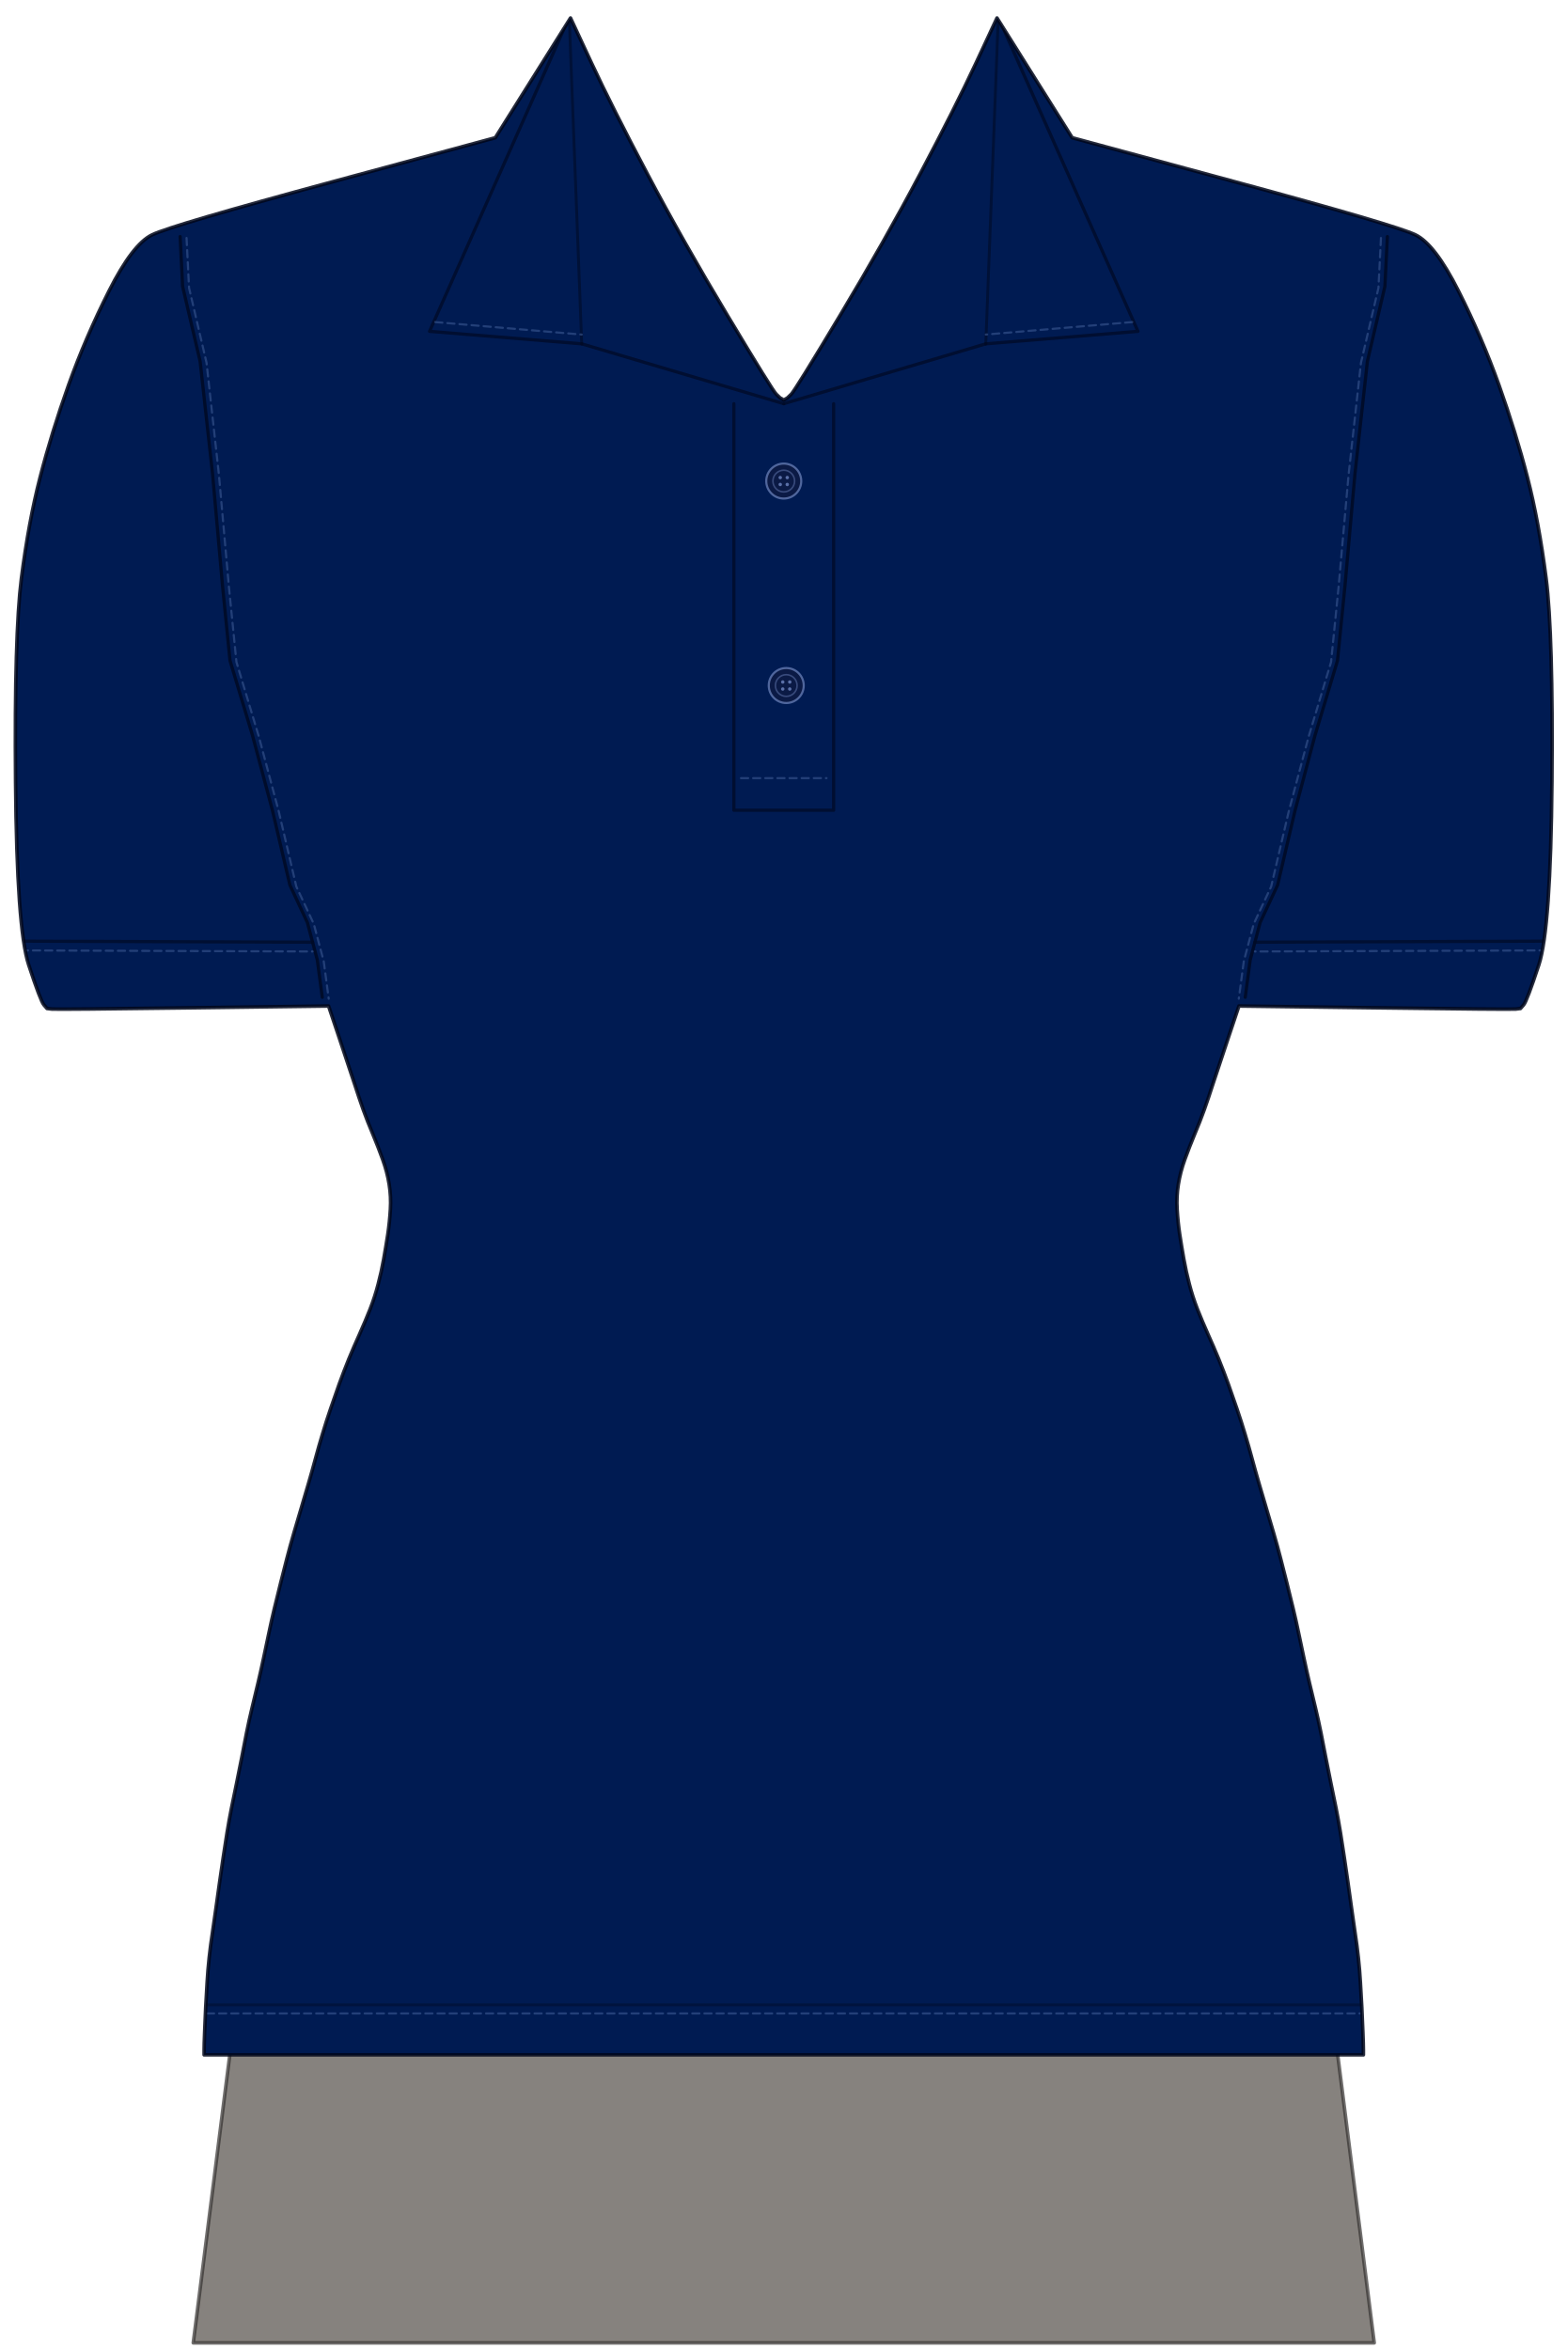
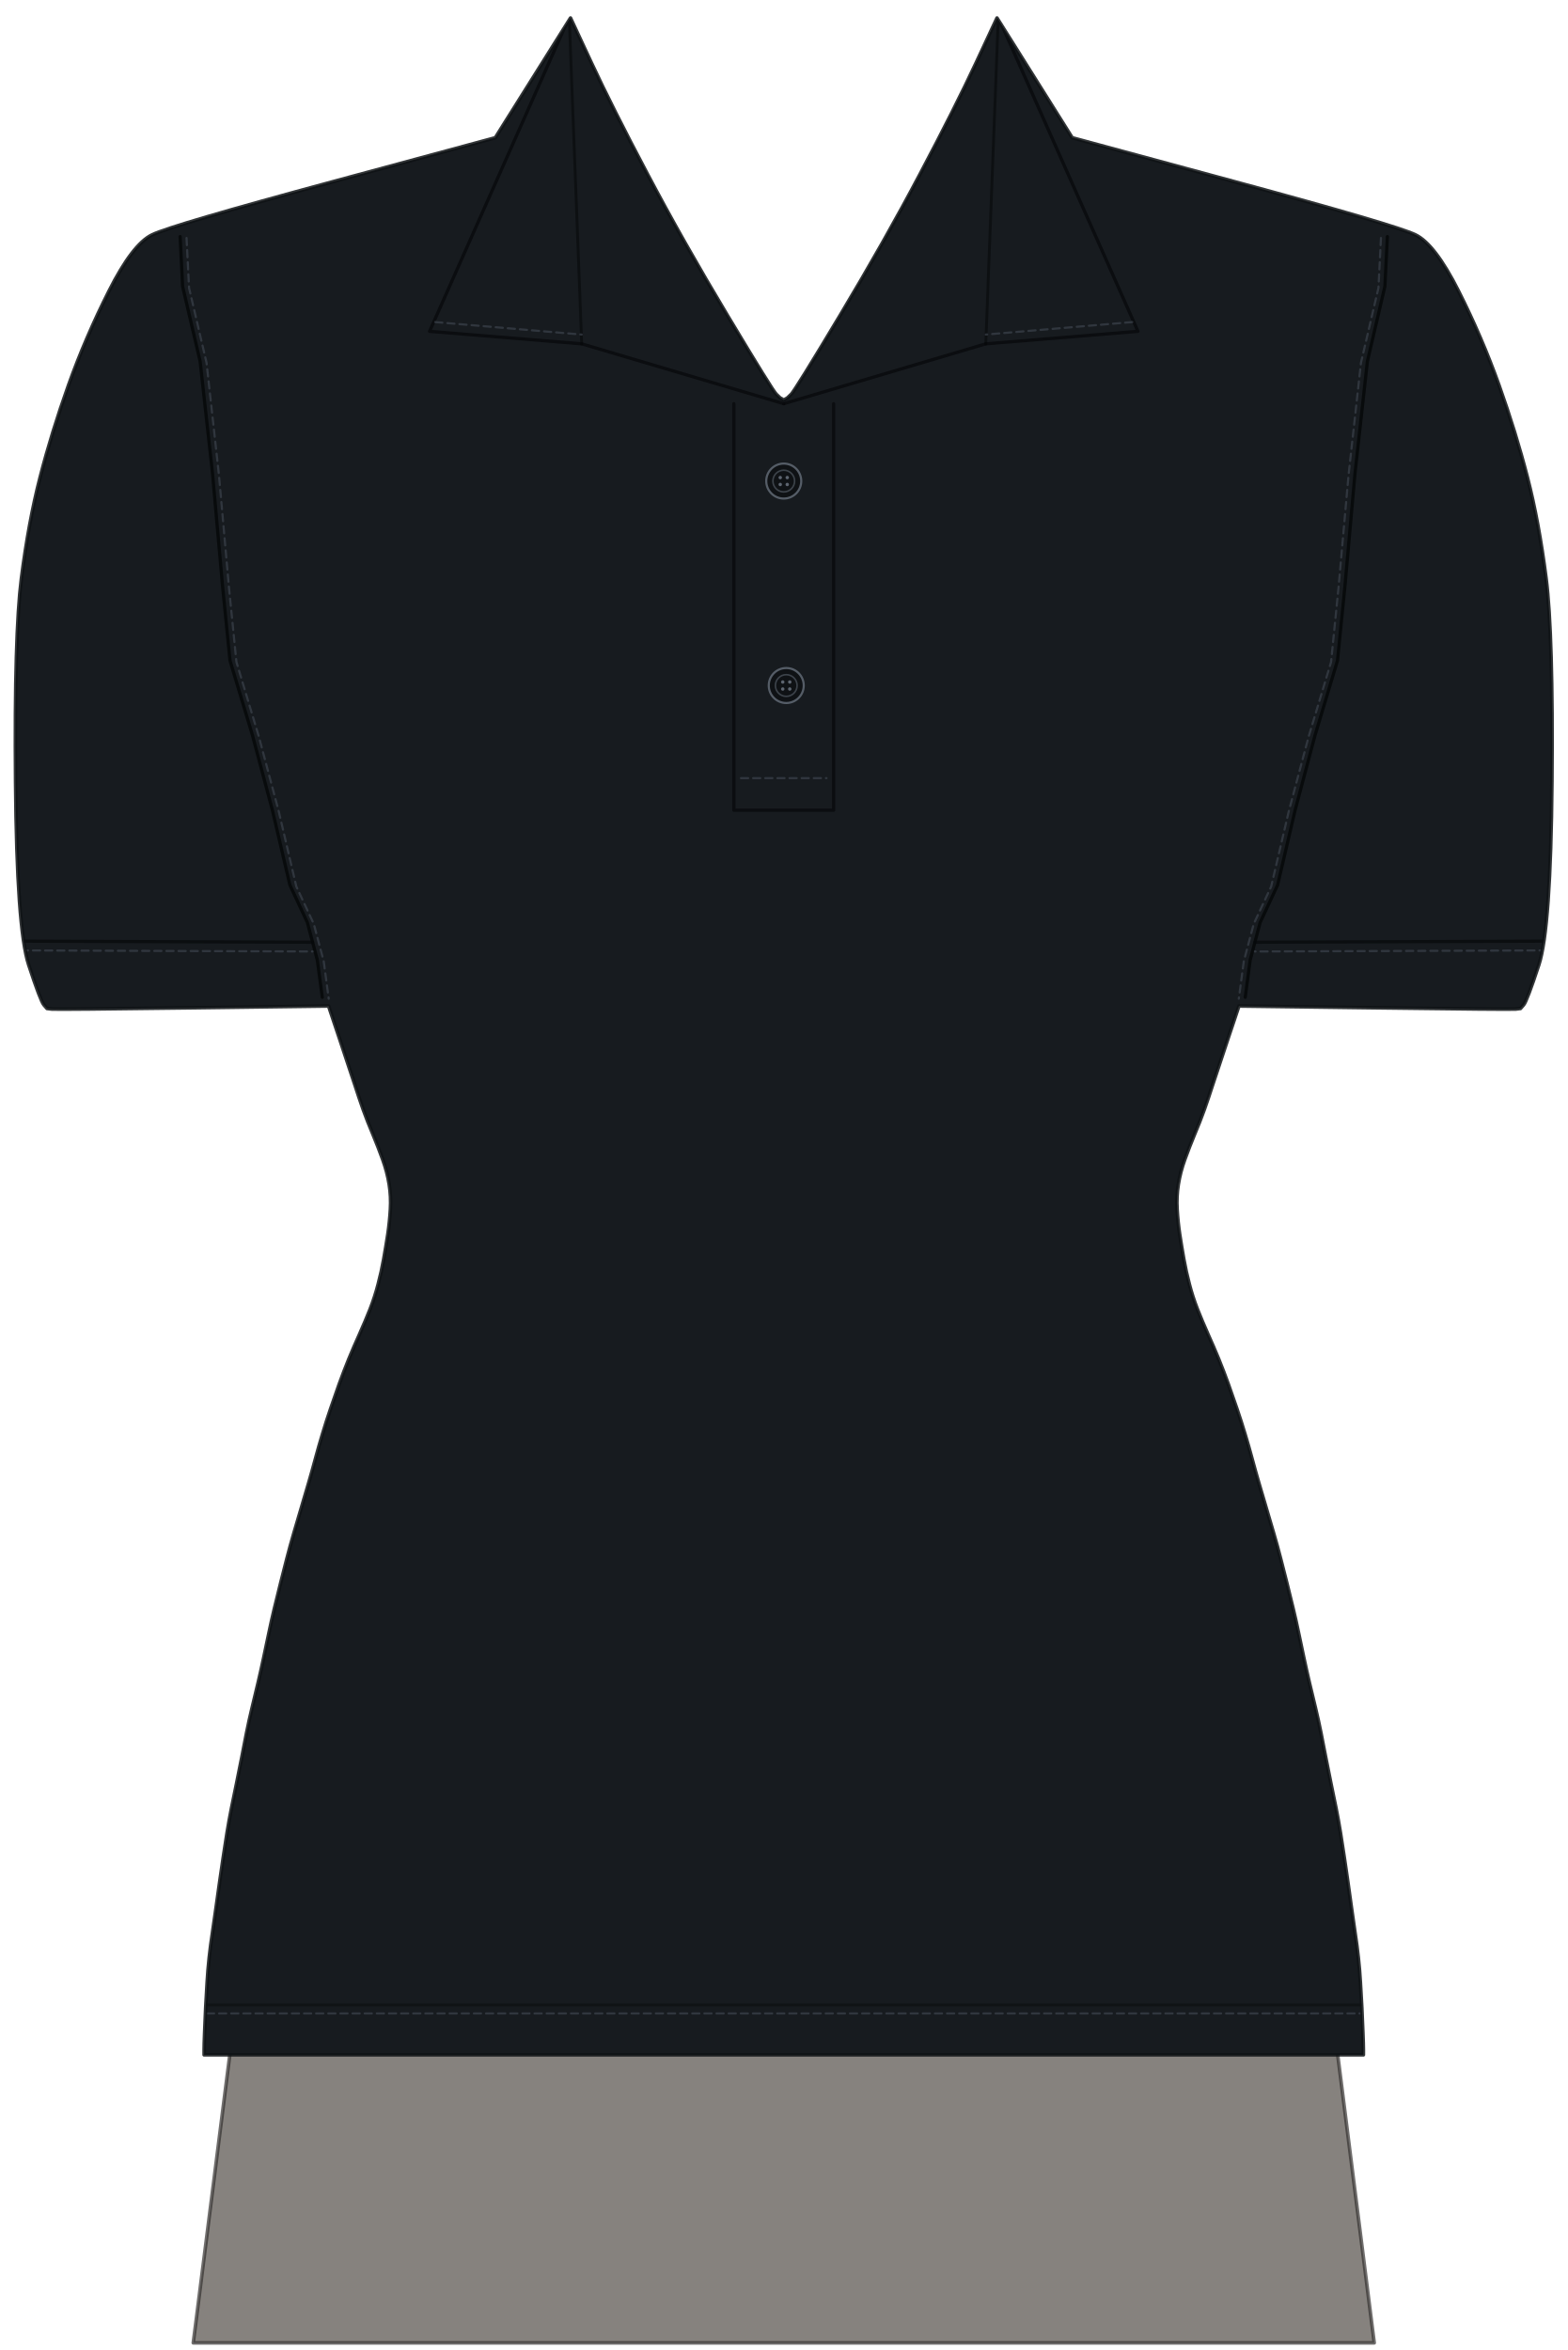
<svg xmlns="http://www.w3.org/2000/svg" width="21.964in" height="32.93in" viewBox="0 0 2196.4 3293" data-asset-id="garment-polo-female" data-source="reference-art-traced" data-units="0.01in">
  <g id="garment-polo-female__art" transform="translate(1098.200 10.000) scale(100)">
    <defs>
      <clipPath id="garment-polo-female__clipSil">
        <path d="M0.000,5.505L0.052,5.475L0.104,5.425Q0.157,5.375 0.788,4.322L0.788,4.322Q1.420,3.268 1.909,2.341L1.909,2.341Q2.399,1.415 2.694,0.783L2.988,0.152L4.042,1.830L6.311,2.444Q8.580,3.058 8.852,3.191L8.852,3.191Q9.124,3.323 9.454,3.977L9.454,3.977Q9.784,4.631 10.021,5.295L10.021,5.295Q10.258,5.959 10.420,6.588L10.420,6.588Q10.582,7.217 10.682,8.003L10.682,8.003Q10.782,8.790 10.764,10.852L10.764,10.852Q10.747,12.914 10.580,13.421L10.580,13.421Q10.413,13.928 10.368,13.980L10.323,14.032L10.256,14.040Q10.188,14.047 8.283,14.022L6.378,13.997L6.223,14.460Q6.067,14.924 6.011,15.098L6.011,15.098Q5.955,15.273 5.893,15.448L5.893,15.448Q5.830,15.623 5.756,15.797L5.756,15.797Q5.683,15.972 5.620,16.147L5.620,16.147Q5.557,16.322 5.529,16.496L5.529,16.496Q5.501,16.671 5.512,16.846L5.512,16.846Q5.522,17.021 5.548,17.195L5.548,17.195Q5.575,17.370 5.606,17.545L5.606,17.545Q5.637,17.720 5.683,17.894L5.683,17.894Q5.728,18.069 5.796,18.244L5.796,18.244Q5.865,18.419 5.943,18.593L5.943,18.593Q6.022,18.768 6.094,18.943L6.094,18.943Q6.165,19.118 6.228,19.292L6.228,19.292Q6.291,19.467 6.350,19.642L6.350,19.642Q6.410,19.817 6.462,19.991L6.462,19.991Q6.515,20.166 6.562,20.341L6.562,20.341Q6.609,20.516 6.660,20.690L6.660,20.690Q6.710,20.865 6.763,21.040L6.763,21.040Q6.815,21.215 6.866,21.389L6.866,21.389Q6.917,21.564 6.962,21.739L6.962,21.739Q7.007,21.914 7.051,22.088L7.051,22.088Q7.095,22.263 7.137,22.438L7.137,22.438Q7.179,22.613 7.215,22.787L7.215,22.787Q7.252,22.962 7.289,23.137L7.289,23.137Q7.326,23.312 7.367,23.486L7.367,23.486Q7.409,23.661 7.451,23.836L7.451,23.836Q7.493,24.011 7.528,24.185L7.528,24.185Q7.563,24.360 7.596,24.535L7.596,24.535Q7.630,24.710 7.666,24.884L7.666,24.884Q7.703,25.059 7.738,25.234L7.738,25.234Q7.773,25.409 7.801,25.583L7.801,25.583Q7.829,25.758 7.855,25.933L7.855,25.933Q7.881,26.108 7.906,26.282L7.906,26.282Q7.930,26.457 7.955,26.632L7.955,26.632Q7.979,26.807 8.005,26.981L8.005,26.981Q8.032,27.156 8.051,27.331L8.051,27.331Q8.070,27.506 8.080,27.680L8.080,27.680Q8.091,27.855 8.100,28.030L8.100,28.030Q8.108,28.205 8.115,28.379L8.115,28.379Q8.122,28.554 8.122,28.624L8.122,28.694L-8.122,28.694L-8.122,28.624Q-8.122,28.554 -8.115,28.379L-8.115,28.379Q-8.108,28.205 -8.100,28.030L-8.100,28.030Q-8.091,27.855 -8.080,27.680L-8.080,27.680Q-8.070,27.506 -8.051,27.331L-8.051,27.331Q-8.032,27.156 -8.005,26.981L-8.005,26.981Q-7.979,26.807 -7.955,26.632L-7.955,26.632Q-7.930,26.457 -7.906,26.282L-7.906,26.282Q-7.881,26.108 -7.855,25.933L-7.855,25.933Q-7.829,25.758 -7.801,25.583L-7.801,25.583Q-7.773,25.409 -7.738,25.234L-7.738,25.234Q-7.703,25.059 -7.666,24.884L-7.666,24.884Q-7.630,24.710 -7.596,24.535L-7.596,24.535Q-7.563,24.360 -7.528,24.185L-7.528,24.185Q-7.493,24.011 -7.451,23.836L-7.451,23.836Q-7.409,23.661 -7.367,23.486L-7.367,23.486Q-7.326,23.312 -7.289,23.137L-7.289,23.137Q-7.252,22.962 -7.215,22.787L-7.215,22.787Q-7.179,22.613 -7.137,22.438L-7.137,22.438Q-7.095,22.263 -7.051,22.088L-7.051,22.088Q-7.007,21.914 -6.962,21.739L-6.962,21.739Q-6.917,21.564 -6.866,21.389L-6.866,21.389Q-6.815,21.215 -6.763,21.040L-6.763,21.040Q-6.710,20.865 -6.660,20.690L-6.660,20.690Q-6.609,20.516 -6.562,20.341L-6.562,20.341Q-6.515,20.166 -6.462,19.991L-6.462,19.991Q-6.410,19.817 -6.350,19.642L-6.350,19.642Q-6.291,19.467 -6.228,19.292L-6.228,19.292Q-6.165,19.118 -6.094,18.943L-6.094,18.943Q-6.022,18.768 -5.943,18.593L-5.943,18.593Q-5.865,18.419 -5.796,18.244L-5.796,18.244Q-5.728,18.069 -5.683,17.894L-5.683,17.894Q-5.637,17.720 -5.606,17.545L-5.606,17.545Q-5.575,17.370 -5.548,17.195L-5.548,17.195Q-5.522,17.021 -5.512,16.846L-5.512,16.846Q-5.501,16.671 -5.529,16.496L-5.529,16.496Q-5.557,16.322 -5.620,16.147L-5.620,16.147Q-5.683,15.972 -5.756,15.797L-5.756,15.797Q-5.830,15.623 -5.893,15.448L-5.893,15.448Q-5.955,15.273 -6.011,15.098L-6.011,15.098Q-6.067,14.924 -6.223,14.460L-6.378,13.997L-8.283,14.022Q-10.188,14.047 -10.256,14.040L-10.323,14.032L-10.368,13.980Q-10.413,13.928 -10.580,13.421L-10.580,13.421Q-10.747,12.914 -10.764,10.852L-10.764,10.852Q-10.782,8.790 -10.682,8.003L-10.682,8.003Q-10.582,7.217 -10.420,6.588L-10.420,6.588Q-10.258,5.959 -10.021,5.295L-10.021,5.295Q-9.784,4.631 -9.454,3.977L-9.454,3.977Q-9.124,3.323 -8.852,3.191L-8.852,3.191Q-8.580,3.058 -6.311,2.444L-4.042,1.830L-2.988,0.152L-2.694,0.783Q-2.399,1.415 -1.909,2.341L-1.909,2.341Q-1.420,3.268 -0.788,4.322L-0.788,4.322Q-0.157,5.375 -0.104,5.425L-0.052,5.475Z" />
      </clipPath>
      <radialGradient id="garment-polo-female__buckleG" cx=".42" cy=".4" r=".75">
        <stop offset="0" stop-color="#ffffff" />
        <stop offset=".55" stop-color="#e3e3dd" />
        <stop offset="1" stop-color="#b9b9b2" />
      </radialGradient>
    </defs>
    <g id="garment-polo-female__garment-body">
      <g id="garment-polo-female__skirt">
        <path id="garment-polo-female__skirt-body" d="M-7.724,28.394L7.724,28.394L8.274,32.730L-8.274,32.730Z" fill="#86827e" stroke="#34312f" stroke-opacity=".7" stroke-width=".05" stroke-linejoin="round" />
      </g>
      <g id="garment-polo-female__shirt">
-         <path id="garment-polo-female__silhouette" d="M0.000,5.505L0.052,5.475L0.104,5.425Q0.157,5.375 0.788,4.322L0.788,4.322Q1.420,3.268 1.909,2.341L1.909,2.341Q2.399,1.415 2.694,0.783L2.988,0.152L4.042,1.830L6.311,2.444Q8.580,3.058 8.852,3.191L8.852,3.191Q9.124,3.323 9.454,3.977L9.454,3.977Q9.784,4.631 10.021,5.295L10.021,5.295Q10.258,5.959 10.420,6.588L10.420,6.588Q10.582,7.217 10.682,8.003L10.682,8.003Q10.782,8.790 10.764,10.852L10.764,10.852Q10.747,12.914 10.580,13.421L10.580,13.421Q10.413,13.928 10.368,13.980L10.323,14.032L10.256,14.040Q10.188,14.047 8.283,14.022L6.378,13.997L6.223,14.460Q6.067,14.924 6.011,15.098L6.011,15.098Q5.955,15.273 5.893,15.448L5.893,15.448Q5.830,15.623 5.756,15.797L5.756,15.797Q5.683,15.972 5.620,16.147L5.620,16.147Q5.557,16.322 5.529,16.496L5.529,16.496Q5.501,16.671 5.512,16.846L5.512,16.846Q5.522,17.021 5.548,17.195L5.548,17.195Q5.575,17.370 5.606,17.545L5.606,17.545Q5.637,17.720 5.683,17.894L5.683,17.894Q5.728,18.069 5.796,18.244L5.796,18.244Q5.865,18.419 5.943,18.593L5.943,18.593Q6.022,18.768 6.094,18.943L6.094,18.943Q6.165,19.118 6.228,19.292L6.228,19.292Q6.291,19.467 6.350,19.642L6.350,19.642Q6.410,19.817 6.462,19.991L6.462,19.991Q6.515,20.166 6.562,20.341L6.562,20.341Q6.609,20.516 6.660,20.690L6.660,20.690Q6.710,20.865 6.763,21.040L6.763,21.040Q6.815,21.215 6.866,21.389L6.866,21.389Q6.917,21.564 6.962,21.739L6.962,21.739Q7.007,21.914 7.051,22.088L7.051,22.088Q7.095,22.263 7.137,22.438L7.137,22.438Q7.179,22.613 7.215,22.787L7.215,22.787Q7.252,22.962 7.289,23.137L7.289,23.137Q7.326,23.312 7.367,23.486L7.367,23.486Q7.409,23.661 7.451,23.836L7.451,23.836Q7.493,24.011 7.528,24.185L7.528,24.185Q7.563,24.360 7.596,24.535L7.596,24.535Q7.630,24.710 7.666,24.884L7.666,24.884Q7.703,25.059 7.738,25.234L7.738,25.234Q7.773,25.409 7.801,25.583L7.801,25.583Q7.829,25.758 7.855,25.933L7.855,25.933Q7.881,26.108 7.906,26.282L7.906,26.282Q7.930,26.457 7.955,26.632L7.955,26.632Q7.979,26.807 8.005,26.981L8.005,26.981Q8.032,27.156 8.051,27.331L8.051,27.331Q8.070,27.506 8.080,27.680L8.080,27.680Q8.091,27.855 8.100,28.030L8.100,28.030Q8.108,28.205 8.115,28.379L8.115,28.379Q8.122,28.554 8.122,28.624L8.122,28.694L-8.122,28.694L-8.122,28.624Q-8.122,28.554 -8.115,28.379L-8.115,28.379Q-8.108,28.205 -8.100,28.030L-8.100,28.030Q-8.091,27.855 -8.080,27.680L-8.080,27.680Q-8.070,27.506 -8.051,27.331L-8.051,27.331Q-8.032,27.156 -8.005,26.981L-8.005,26.981Q-7.979,26.807 -7.955,26.632L-7.955,26.632Q-7.930,26.457 -7.906,26.282L-7.906,26.282Q-7.881,26.108 -7.855,25.933L-7.855,25.933Q-7.829,25.758 -7.801,25.583L-7.801,25.583Q-7.773,25.409 -7.738,25.234L-7.738,25.234Q-7.703,25.059 -7.666,24.884L-7.666,24.884Q-7.630,24.710 -7.596,24.535L-7.596,24.535Q-7.563,24.360 -7.528,24.185L-7.528,24.185Q-7.493,24.011 -7.451,23.836L-7.451,23.836Q-7.409,23.661 -7.367,23.486L-7.367,23.486Q-7.326,23.312 -7.289,23.137L-7.289,23.137Q-7.252,22.962 -7.215,22.787L-7.215,22.787Q-7.179,22.613 -7.137,22.438L-7.137,22.438Q-7.095,22.263 -7.051,22.088L-7.051,22.088Q-7.007,21.914 -6.962,21.739L-6.962,21.739Q-6.917,21.564 -6.866,21.389L-6.866,21.389Q-6.815,21.215 -6.763,21.040L-6.763,21.040Q-6.710,20.865 -6.660,20.690L-6.660,20.690Q-6.609,20.516 -6.562,20.341L-6.562,20.341Q-6.515,20.166 -6.462,19.991L-6.462,19.991Q-6.410,19.817 -6.350,19.642L-6.350,19.642Q-6.291,19.467 -6.228,19.292L-6.228,19.292Q-6.165,19.118 -6.094,18.943L-6.094,18.943Q-6.022,18.768 -5.943,18.593L-5.943,18.593Q-5.865,18.419 -5.796,18.244L-5.796,18.244Q-5.728,18.069 -5.683,17.894L-5.683,17.894Q-5.637,17.720 -5.606,17.545L-5.606,17.545Q-5.575,17.370 -5.548,17.195L-5.548,17.195Q-5.522,17.021 -5.512,16.846L-5.512,16.846Q-5.501,16.671 -5.529,16.496L-5.529,16.496Q-5.557,16.322 -5.620,16.147L-5.620,16.147Q-5.683,15.972 -5.756,15.797L-5.756,15.797Q-5.830,15.623 -5.893,15.448L-5.893,15.448Q-5.955,15.273 -6.011,15.098L-6.011,15.098Q-6.067,14.924 -6.223,14.460L-6.378,13.997L-8.283,14.022Q-10.188,14.047 -10.256,14.040L-10.323,14.032L-10.368,13.980Q-10.413,13.928 -10.580,13.421L-10.580,13.421Q-10.747,12.914 -10.764,10.852L-10.764,10.852Q-10.782,8.790 -10.682,8.003L-10.682,8.003Q-10.582,7.217 -10.420,6.588L-10.420,6.588Q-10.258,5.959 -10.021,5.295L-10.021,5.295Q-9.784,4.631 -9.454,3.977L-9.454,3.977Q-9.124,3.323 -8.852,3.191L-8.852,3.191Q-8.580,3.058 -6.311,2.444L-4.042,1.830L-2.988,0.152L-2.694,0.783Q-2.399,1.415 -1.909,2.341L-1.909,2.341Q-1.420,3.268 -0.788,4.322L-0.788,4.322Q-0.157,5.375 -0.104,5.425L-0.052,5.475Z" fill="#001b52" />
+         <path id="garment-polo-female__silhouette" d="M0.000,5.505L0.052,5.475L0.104,5.425Q0.157,5.375 0.788,4.322L0.788,4.322Q1.420,3.268 1.909,2.341L1.909,2.341Q2.399,1.415 2.694,0.783L2.988,0.152L4.042,1.830L6.311,2.444Q8.580,3.058 8.852,3.191L8.852,3.191Q9.124,3.323 9.454,3.977L9.454,3.977Q9.784,4.631 10.021,5.295L10.021,5.295Q10.258,5.959 10.420,6.588L10.420,6.588Q10.582,7.217 10.682,8.003L10.682,8.003Q10.782,8.790 10.764,10.852L10.764,10.852Q10.747,12.914 10.580,13.421L10.580,13.421Q10.413,13.928 10.368,13.980L10.323,14.032L10.256,14.040Q10.188,14.047 8.283,14.022L6.378,13.997L6.223,14.460Q6.067,14.924 6.011,15.098L6.011,15.098Q5.955,15.273 5.893,15.448L5.893,15.448Q5.830,15.623 5.756,15.797L5.756,15.797Q5.683,15.972 5.620,16.147L5.620,16.147Q5.557,16.322 5.529,16.496L5.529,16.496Q5.501,16.671 5.512,16.846L5.512,16.846Q5.522,17.021 5.548,17.195L5.548,17.195Q5.575,17.370 5.606,17.545L5.606,17.545Q5.637,17.720 5.683,17.894L5.683,17.894Q5.728,18.069 5.796,18.244L5.796,18.244Q5.865,18.419 5.943,18.593L5.943,18.593Q6.022,18.768 6.094,18.943L6.094,18.943Q6.165,19.118 6.228,19.292L6.228,19.292Q6.291,19.467 6.350,19.642L6.350,19.642Q6.410,19.817 6.462,19.991L6.462,19.991Q6.515,20.166 6.562,20.341L6.562,20.341Q6.609,20.516 6.660,20.690L6.660,20.690Q6.710,20.865 6.763,21.040L6.763,21.040Q6.815,21.215 6.866,21.389L6.866,21.389Q6.917,21.564 6.962,21.739L6.962,21.739Q7.007,21.914 7.051,22.088L7.051,22.088Q7.095,22.263 7.137,22.438L7.137,22.438Q7.179,22.613 7.215,22.787L7.215,22.787Q7.252,22.962 7.289,23.137L7.289,23.137Q7.326,23.312 7.367,23.486L7.367,23.486Q7.409,23.661 7.451,23.836L7.451,23.836Q7.493,24.011 7.528,24.185L7.528,24.185Q7.563,24.360 7.596,24.535L7.596,24.535Q7.630,24.710 7.666,24.884L7.666,24.884Q7.703,25.059 7.738,25.234L7.738,25.234Q7.773,25.409 7.801,25.583L7.801,25.583Q7.829,25.758 7.855,25.933L7.855,25.933Q7.881,26.108 7.906,26.282L7.906,26.282Q7.930,26.457 7.955,26.632L7.955,26.632Q7.979,26.807 8.005,26.981L8.005,26.981Q8.032,27.156 8.051,27.331L8.051,27.331Q8.070,27.506 8.080,27.680L8.080,27.680Q8.091,27.855 8.100,28.030L8.100,28.030Q8.108,28.205 8.115,28.379L8.115,28.379Q8.122,28.554 8.122,28.624L8.122,28.694L-8.122,28.694L-8.122,28.624Q-8.122,28.554 -8.115,28.379L-8.115,28.379Q-8.108,28.205 -8.100,28.030L-8.100,28.030Q-8.091,27.855 -8.080,27.680L-8.080,27.680Q-8.070,27.506 -8.051,27.331L-8.051,27.331Q-8.032,27.156 -8.005,26.981L-8.005,26.981Q-7.979,26.807 -7.955,26.632L-7.955,26.632Q-7.930,26.457 -7.906,26.282L-7.906,26.282Q-7.881,26.108 -7.855,25.933L-7.855,25.933Q-7.829,25.758 -7.801,25.583L-7.801,25.583Q-7.773,25.409 -7.738,25.234L-7.738,25.234Q-7.703,25.059 -7.666,24.884L-7.666,24.884Q-7.630,24.710 -7.596,24.535L-7.596,24.535Q-7.563,24.360 -7.528,24.185L-7.528,24.185Q-7.493,24.011 -7.451,23.836L-7.451,23.836Q-7.409,23.661 -7.367,23.486L-7.367,23.486Q-7.326,23.312 -7.289,23.137L-7.289,23.137Q-7.252,22.962 -7.215,22.787L-7.215,22.787Q-7.179,22.613 -7.137,22.438L-7.137,22.438Q-7.095,22.263 -7.051,22.088L-7.051,22.088Q-7.007,21.914 -6.962,21.739L-6.962,21.739Q-6.917,21.564 -6.866,21.389L-6.866,21.389Q-6.815,21.215 -6.763,21.040L-6.763,21.040Q-6.710,20.865 -6.660,20.690L-6.660,20.690Q-6.609,20.516 -6.562,20.341L-6.562,20.341Q-6.515,20.166 -6.462,19.991L-6.462,19.991Q-6.410,19.817 -6.350,19.642L-6.350,19.642Q-6.291,19.467 -6.228,19.292L-6.228,19.292Q-6.165,19.118 -6.094,18.943L-6.094,18.943Q-6.022,18.768 -5.943,18.593L-5.943,18.593Q-5.865,18.419 -5.796,18.244L-5.796,18.244Q-5.728,18.069 -5.683,17.894L-5.683,17.894Q-5.637,17.720 -5.606,17.545L-5.606,17.545Q-5.575,17.370 -5.548,17.195L-5.548,17.195Q-5.522,17.021 -5.512,16.846L-5.512,16.846Q-5.501,16.671 -5.529,16.496L-5.529,16.496Q-5.557,16.322 -5.620,16.147L-5.620,16.147Q-5.683,15.972 -5.756,15.797L-5.756,15.797Q-5.830,15.623 -5.893,15.448L-5.893,15.448Q-5.955,15.273 -6.011,15.098L-6.011,15.098Q-6.067,14.924 -6.223,14.460L-6.378,13.997L-8.283,14.022Q-10.188,14.047 -10.256,14.040L-10.323,14.032L-10.368,13.980Q-10.413,13.928 -10.580,13.421L-10.580,13.421Q-10.747,12.914 -10.764,10.852L-10.764,10.852Q-10.782,8.790 -10.682,8.003L-10.682,8.003Q-10.582,7.217 -10.420,6.588L-10.420,6.588Q-10.258,5.959 -10.021,5.295L-10.021,5.295Q-9.784,4.631 -9.454,3.977L-9.454,3.977Q-9.124,3.323 -8.852,3.191L-8.852,3.191Q-8.580,3.058 -6.311,2.444L-4.042,1.830L-2.988,0.152L-2.694,0.783Q-2.399,1.415 -1.909,2.341L-1.909,2.341Q-1.420,3.268 -0.788,4.322L-0.788,4.322Q-0.157,5.375 -0.104,5.425L-0.052,5.475Z" fill="#171b1f" />
        <g clip-path="url(#garment-polo-female__clipSil)">
-           <path d="M8.458,3.215L8.423,3.914L8.178,4.963L8.004,6.536L7.864,8.108L7.759,9.157L7.444,10.205L7.165,11.254L6.920,12.302L6.675,12.827L6.536,13.351L6.466,13.875" fill="none" stroke="#000a26" stroke-opacity="0.9" stroke-width="0.045" stroke-linecap="round" stroke-linejoin="round" />
-           <path d="M8.368,3.235L8.333,3.934L8.088,4.983L7.914,6.556L7.774,8.128L7.669,9.177L7.354,10.225L7.075,11.274L6.830,12.322L6.585,12.847L6.446,13.371L6.376,13.895" fill="none" stroke="#46649f" stroke-opacity=".5" stroke-width=".03" stroke-dasharray=".1 .07" stroke-linecap="round" stroke-linejoin="round" />
-           <path d="M-8.458,3.215L-8.423,3.914L-8.178,4.963L-8.004,6.536L-7.864,8.108L-7.759,9.157L-7.444,10.205L-7.165,11.254L-6.920,12.302L-6.675,12.827L-6.536,13.351L-6.466,13.875" fill="none" stroke="#000a26" stroke-opacity="0.9" stroke-width="0.045" stroke-linecap="round" stroke-linejoin="round" />
-           <path d="M-8.368,3.235L-8.333,3.934L-8.088,4.983L-7.914,6.556L-7.774,8.128L-7.669,9.177L-7.354,10.225L-7.075,11.274L-6.830,12.322L-6.585,12.847L-6.446,13.371L-6.376,13.895" fill="none" stroke="#46649f" stroke-opacity=".5" stroke-width=".03" stroke-dasharray=".1 .07" stroke-linecap="round" stroke-linejoin="round" />
-           <path d="M-10.690,13.088L-6.602,13.103" fill="none" stroke="#000a26" stroke-opacity="0.7" stroke-width="0.045" stroke-linecap="round" stroke-linejoin="round" />
-           <path d="M-10.690,13.218L-6.602,13.233" fill="none" stroke="#46649f" stroke-opacity=".5" stroke-width=".03" stroke-dasharray=".1 .07" stroke-linecap="round" stroke-linejoin="round" />
-           <path d="M10.690,13.088L6.602,13.103" fill="none" stroke="#000a26" stroke-opacity="0.7" stroke-width="0.045" stroke-linecap="round" stroke-linejoin="round" />
-           <path d="M10.690,13.218L6.602,13.233" fill="none" stroke="#46649f" stroke-opacity=".5" stroke-width=".03" stroke-dasharray=".1 .07" stroke-linecap="round" stroke-linejoin="round" />
+           <path d="M8.458,3.215L8.423,3.914L8.178,4.963L8.004,6.536L7.864,8.108L7.759,9.157L7.444,10.205L7.165,11.254L6.920,12.302L6.675,12.827L6.536,13.351L6.466,13.875" fill="none" stroke="#07090b" stroke-opacity="0.9" stroke-width="0.045" stroke-linecap="round" stroke-linejoin="round" />
+           <path d="M8.368,3.235L8.333,3.934L8.088,4.983L7.914,6.556L7.774,8.128L7.669,9.177L7.354,10.225L7.075,11.274L6.830,12.322L6.585,12.847L6.446,13.371L6.376,13.895" fill="none" stroke="#4a535e" stroke-opacity=".5" stroke-width=".03" stroke-dasharray=".1 .07" stroke-linecap="round" stroke-linejoin="round" />
+           <path d="M-8.458,3.215L-8.423,3.914L-8.178,4.963L-8.004,6.536L-7.864,8.108L-7.759,9.157L-7.444,10.205L-7.165,11.254L-6.920,12.302L-6.675,12.827L-6.536,13.351L-6.466,13.875" fill="none" stroke="#07090b" stroke-opacity="0.9" stroke-width="0.045" stroke-linecap="round" stroke-linejoin="round" />
+           <path d="M-8.368,3.235L-8.333,3.934L-8.088,4.983L-7.914,6.556L-7.774,8.128L-7.669,9.177L-7.354,10.225L-7.075,11.274L-6.830,12.322L-6.585,12.847L-6.446,13.371L-6.376,13.895" fill="none" stroke="#4a535e" stroke-opacity=".5" stroke-width=".03" stroke-dasharray=".1 .07" stroke-linecap="round" stroke-linejoin="round" />
+           <path d="M-10.690,13.088L-6.602,13.103" fill="none" stroke="#07090b" stroke-opacity="0.7" stroke-width="0.045" stroke-linecap="round" stroke-linejoin="round" />
+           <path d="M-10.690,13.218L-6.602,13.233" fill="none" stroke="#4a535e" stroke-opacity=".5" stroke-width=".03" stroke-dasharray=".1 .07" stroke-linecap="round" stroke-linejoin="round" />
+           <path d="M10.690,13.088L6.602,13.103" fill="none" stroke="#07090b" stroke-opacity="0.7" stroke-width="0.045" stroke-linecap="round" stroke-linejoin="round" />
+           <path d="M10.690,13.218L6.602,13.233" fill="none" stroke="#4a535e" stroke-opacity=".5" stroke-width=".03" stroke-dasharray=".1 .07" stroke-linecap="round" stroke-linejoin="round" />
          <g id="garment-polo-female__collar-foreground">
-             <path id="garment-polo-female__collar-right" d="M3.006,0.140L4.963,4.543L2.831,4.718L0.000,5.557Z" fill="#001b52" />
-             <path d="M3.006,0.140L4.963,4.543L2.831,4.718" fill="none" stroke="#000a26" stroke-opacity="0.75" stroke-width="0.045" stroke-linecap="round" stroke-linejoin="round" />
-             <path d="M3.006,0.140L2.831,4.718" fill="none" stroke="#000a26" stroke-opacity="0.6" stroke-width="0.04" stroke-linecap="round" stroke-linejoin="round" />
-             <path d="M2.831,4.718L0.000,5.557" fill="none" stroke="#000a26" stroke-opacity="0.75" stroke-width="0.045" stroke-linecap="round" stroke-linejoin="round" />
-             <path d="M4.883,4.413L2.831,4.588" fill="none" stroke="#46649f" stroke-opacity=".5" stroke-width=".03" stroke-dasharray=".1 .07" stroke-linecap="round" stroke-linejoin="round" />
-             <path id="garment-polo-female__collar-left" d="M-3.006,0.140L-4.963,4.543L-2.831,4.718L0.000,5.557Z" fill="#001b52" />
-             <path d="M-3.006,0.140L-4.963,4.543L-2.831,4.718" fill="none" stroke="#000a26" stroke-opacity="0.75" stroke-width="0.045" stroke-linecap="round" stroke-linejoin="round" />
-             <path d="M-3.006,0.140L-2.831,4.718" fill="none" stroke="#000a26" stroke-opacity="0.6" stroke-width="0.04" stroke-linecap="round" stroke-linejoin="round" />
-             <path d="M-2.831,4.718L0.000,5.557" fill="none" stroke="#000a26" stroke-opacity="0.75" stroke-width="0.045" stroke-linecap="round" stroke-linejoin="round" />
-             <path d="M-4.883,4.413L-2.831,4.588" fill="none" stroke="#46649f" stroke-opacity=".5" stroke-width=".03" stroke-dasharray=".1 .07" stroke-linecap="round" stroke-linejoin="round" />
+             <path id="garment-polo-female__collar-right" d="M3.006,0.140L4.963,4.543L2.831,4.718L0.000,5.557Z" fill="#171b1f" />
+             <path d="M3.006,0.140L4.963,4.543L2.831,4.718" fill="none" stroke="#07090b" stroke-opacity="0.75" stroke-width="0.045" stroke-linecap="round" stroke-linejoin="round" />
+             <path d="M3.006,0.140L2.831,4.718" fill="none" stroke="#07090b" stroke-opacity="0.6" stroke-width="0.04" stroke-linecap="round" stroke-linejoin="round" />
+             <path d="M2.831,4.718L0.000,5.557" fill="none" stroke="#07090b" stroke-opacity="0.75" stroke-width="0.045" stroke-linecap="round" stroke-linejoin="round" />
+             <path d="M4.883,4.413L2.831,4.588" fill="none" stroke="#4a535e" stroke-opacity=".5" stroke-width=".03" stroke-dasharray=".1 .07" stroke-linecap="round" stroke-linejoin="round" />
+             <path id="garment-polo-female__collar-left" d="M-3.006,0.140L-4.963,4.543L-2.831,4.718L0.000,5.557Z" fill="#171b1f" />
+             <path d="M-3.006,0.140L-4.963,4.543L-2.831,4.718" fill="none" stroke="#07090b" stroke-opacity="0.75" stroke-width="0.045" stroke-linecap="round" stroke-linejoin="round" />
+             <path d="M-3.006,0.140L-2.831,4.718" fill="none" stroke="#07090b" stroke-opacity="0.6" stroke-width="0.04" stroke-linecap="round" stroke-linejoin="round" />
+             <path d="M-2.831,4.718L0.000,5.557" fill="none" stroke="#07090b" stroke-opacity="0.75" stroke-width="0.045" stroke-linecap="round" stroke-linejoin="round" />
+             <path d="M-4.883,4.413L-2.831,4.588" fill="none" stroke="#4a535e" stroke-opacity=".5" stroke-width=".03" stroke-dasharray=".1 .07" stroke-linecap="round" stroke-linejoin="round" />
          </g>
          <g id="garment-polo-female__placket">
            <rect id="garment-polo-female__placket-box" x="-0.699" y="5.557" width="1.398" height="5.697" fill="none" />
-             <path d="M-0.699,5.557L-0.699,11.254L0.699,11.254L0.699,5.557" fill="none" stroke="#000a26" stroke-opacity="0.75" stroke-width="0.045" stroke-linecap="round" stroke-linejoin="round" />
-             <path d="M-0.599,10.804L0.599,10.804" fill="none" stroke="#46649f" stroke-opacity=".5" stroke-width=".03" stroke-dasharray=".1 .07" stroke-linecap="round" stroke-linejoin="round" />
+             <path d="M-0.699,5.557L-0.699,11.254L0.699,11.254L0.699,5.557" fill="none" stroke="#07090b" stroke-opacity="0.75" stroke-width="0.045" stroke-linecap="round" stroke-linejoin="round" />
+             <path d="M-0.599,10.804L0.599,10.804" fill="none" stroke="#4a535e" stroke-opacity=".5" stroke-width=".03" stroke-dasharray=".1 .07" stroke-linecap="round" stroke-linejoin="round" />
            <g id="garment-polo-female__button-1">
-               <circle cx="0.000" cy="6.641" r="0.245" fill="#0b1a45" stroke="#6f86c0" stroke-opacity=".7" stroke-width=".03" />
-               <circle cx="0.000" cy="6.641" r="0.152" fill="none" stroke="#6f86c0" stroke-opacity=".45" stroke-width=".022" />
-               <circle cx="-0.049" cy="6.592" r="0.024" fill="#6f86c0" fill-opacity=".8" />
-               <circle cx="0.049" cy="6.592" r="0.024" fill="#6f86c0" fill-opacity=".8" />
-               <circle cx="-0.049" cy="6.689" r="0.024" fill="#6f86c0" fill-opacity=".8" />
-               <circle cx="0.049" cy="6.689" r="0.024" fill="#6f86c0" fill-opacity=".8" />
+               <circle cx="0.000" cy="6.641" r="0.245" fill="#0f1215" stroke="#6b7480" stroke-opacity=".75" stroke-width=".03" />
+               <circle cx="0.000" cy="6.641" r="0.152" fill="none" stroke="#6b7480" stroke-opacity=".5" stroke-width=".022" />
+               <circle cx="-0.049" cy="6.592" r="0.024" fill="#6b7480" fill-opacity=".85" />
+               <circle cx="0.049" cy="6.592" r="0.024" fill="#6b7480" fill-opacity=".85" />
+               <circle cx="-0.049" cy="6.689" r="0.024" fill="#6b7480" fill-opacity=".85" />
+               <circle cx="0.049" cy="6.689" r="0.024" fill="#6b7480" fill-opacity=".85" />
            </g>
            <g id="garment-polo-female__button-2">
-               <circle cx="0.035" cy="9.506" r="0.245" fill="#0b1a45" stroke="#6f86c0" stroke-opacity=".7" stroke-width=".03" />
-               <circle cx="0.035" cy="9.506" r="0.152" fill="none" stroke="#6f86c0" stroke-opacity=".45" stroke-width=".022" />
-               <circle cx="-0.014" cy="9.457" r="0.024" fill="#6f86c0" fill-opacity=".8" />
-               <circle cx="0.084" cy="9.457" r="0.024" fill="#6f86c0" fill-opacity=".8" />
-               <circle cx="-0.014" cy="9.555" r="0.024" fill="#6f86c0" fill-opacity=".8" />
-               <circle cx="0.084" cy="9.555" r="0.024" fill="#6f86c0" fill-opacity=".8" />
+               <circle cx="0.035" cy="9.506" r="0.245" fill="#0f1215" stroke="#6b7480" stroke-opacity=".75" stroke-width=".03" />
+               <circle cx="0.035" cy="9.506" r="0.152" fill="none" stroke="#6b7480" stroke-opacity=".5" stroke-width=".022" />
+               <circle cx="-0.014" cy="9.457" r="0.024" fill="#6b7480" fill-opacity=".85" />
+               <circle cx="0.084" cy="9.457" r="0.024" fill="#6b7480" fill-opacity=".85" />
+               <circle cx="-0.014" cy="9.555" r="0.024" fill="#6b7480" fill-opacity=".85" />
+               <circle cx="0.084" cy="9.555" r="0.024" fill="#6b7480" fill-opacity=".85" />
            </g>
          </g>
-           <path d="M-8.082,27.994L8.082,27.994" fill="none" stroke="#000a26" stroke-opacity="0.45" stroke-width="0.04" stroke-linecap="round" stroke-linejoin="round" />
-           <path d="M-8.082,28.114L8.082,28.114" fill="none" stroke="#46649f" stroke-opacity=".5" stroke-width=".03" stroke-dasharray=".1 .07" stroke-linecap="round" stroke-linejoin="round" />
+           <path d="M-8.082,27.994L8.082,27.994" fill="none" stroke="#07090b" stroke-opacity="0.45" stroke-width="0.04" stroke-linecap="round" stroke-linejoin="round" />
+           <path d="M-8.082,28.114L8.082,28.114" fill="none" stroke="#4a535e" stroke-opacity=".5" stroke-width=".03" stroke-dasharray=".1 .07" stroke-linecap="round" stroke-linejoin="round" />
        </g>
-         <path d="M0.000,5.505L0.052,5.475L0.104,5.425Q0.157,5.375 0.788,4.322L0.788,4.322Q1.420,3.268 1.909,2.341L1.909,2.341Q2.399,1.415 2.694,0.783L2.988,0.152L4.042,1.830L6.311,2.444Q8.580,3.058 8.852,3.191L8.852,3.191Q9.124,3.323 9.454,3.977L9.454,3.977Q9.784,4.631 10.021,5.295L10.021,5.295Q10.258,5.959 10.420,6.588L10.420,6.588Q10.582,7.217 10.682,8.003L10.682,8.003Q10.782,8.790 10.764,10.852L10.764,10.852Q10.747,12.914 10.580,13.421L10.580,13.421Q10.413,13.928 10.368,13.980L10.323,14.032L10.256,14.040Q10.188,14.047 8.283,14.022L6.378,13.997L6.223,14.460Q6.067,14.924 6.011,15.098L6.011,15.098Q5.955,15.273 5.893,15.448L5.893,15.448Q5.830,15.623 5.756,15.797L5.756,15.797Q5.683,15.972 5.620,16.147L5.620,16.147Q5.557,16.322 5.529,16.496L5.529,16.496Q5.501,16.671 5.512,16.846L5.512,16.846Q5.522,17.021 5.548,17.195L5.548,17.195Q5.575,17.370 5.606,17.545L5.606,17.545Q5.637,17.720 5.683,17.894L5.683,17.894Q5.728,18.069 5.796,18.244L5.796,18.244Q5.865,18.419 5.943,18.593L5.943,18.593Q6.022,18.768 6.094,18.943L6.094,18.943Q6.165,19.118 6.228,19.292L6.228,19.292Q6.291,19.467 6.350,19.642L6.350,19.642Q6.410,19.817 6.462,19.991L6.462,19.991Q6.515,20.166 6.562,20.341L6.562,20.341Q6.609,20.516 6.660,20.690L6.660,20.690Q6.710,20.865 6.763,21.040L6.763,21.040Q6.815,21.215 6.866,21.389L6.866,21.389Q6.917,21.564 6.962,21.739L6.962,21.739Q7.007,21.914 7.051,22.088L7.051,22.088Q7.095,22.263 7.137,22.438L7.137,22.438Q7.179,22.613 7.215,22.787L7.215,22.787Q7.252,22.962 7.289,23.137L7.289,23.137Q7.326,23.312 7.367,23.486L7.367,23.486Q7.409,23.661 7.451,23.836L7.451,23.836Q7.493,24.011 7.528,24.185L7.528,24.185Q7.563,24.360 7.596,24.535L7.596,24.535Q7.630,24.710 7.666,24.884L7.666,24.884Q7.703,25.059 7.738,25.234L7.738,25.234Q7.773,25.409 7.801,25.583L7.801,25.583Q7.829,25.758 7.855,25.933L7.855,25.933Q7.881,26.108 7.906,26.282L7.906,26.282Q7.930,26.457 7.955,26.632L7.955,26.632Q7.979,26.807 8.005,26.981L8.005,26.981Q8.032,27.156 8.051,27.331L8.051,27.331Q8.070,27.506 8.080,27.680L8.080,27.680Q8.091,27.855 8.100,28.030L8.100,28.030Q8.108,28.205 8.115,28.379L8.115,28.379Q8.122,28.554 8.122,28.624L8.122,28.694L-8.122,28.694L-8.122,28.624Q-8.122,28.554 -8.115,28.379L-8.115,28.379Q-8.108,28.205 -8.100,28.030L-8.100,28.030Q-8.091,27.855 -8.080,27.680L-8.080,27.680Q-8.070,27.506 -8.051,27.331L-8.051,27.331Q-8.032,27.156 -8.005,26.981L-8.005,26.981Q-7.979,26.807 -7.955,26.632L-7.955,26.632Q-7.930,26.457 -7.906,26.282L-7.906,26.282Q-7.881,26.108 -7.855,25.933L-7.855,25.933Q-7.829,25.758 -7.801,25.583L-7.801,25.583Q-7.773,25.409 -7.738,25.234L-7.738,25.234Q-7.703,25.059 -7.666,24.884L-7.666,24.884Q-7.630,24.710 -7.596,24.535L-7.596,24.535Q-7.563,24.360 -7.528,24.185L-7.528,24.185Q-7.493,24.011 -7.451,23.836L-7.451,23.836Q-7.409,23.661 -7.367,23.486L-7.367,23.486Q-7.326,23.312 -7.289,23.137L-7.289,23.137Q-7.252,22.962 -7.215,22.787L-7.215,22.787Q-7.179,22.613 -7.137,22.438L-7.137,22.438Q-7.095,22.263 -7.051,22.088L-7.051,22.088Q-7.007,21.914 -6.962,21.739L-6.962,21.739Q-6.917,21.564 -6.866,21.389L-6.866,21.389Q-6.815,21.215 -6.763,21.040L-6.763,21.040Q-6.710,20.865 -6.660,20.690L-6.660,20.690Q-6.609,20.516 -6.562,20.341L-6.562,20.341Q-6.515,20.166 -6.462,19.991L-6.462,19.991Q-6.410,19.817 -6.350,19.642L-6.350,19.642Q-6.291,19.467 -6.228,19.292L-6.228,19.292Q-6.165,19.118 -6.094,18.943L-6.094,18.943Q-6.022,18.768 -5.943,18.593L-5.943,18.593Q-5.865,18.419 -5.796,18.244L-5.796,18.244Q-5.728,18.069 -5.683,17.894L-5.683,17.894Q-5.637,17.720 -5.606,17.545L-5.606,17.545Q-5.575,17.370 -5.548,17.195L-5.548,17.195Q-5.522,17.021 -5.512,16.846L-5.512,16.846Q-5.501,16.671 -5.529,16.496L-5.529,16.496Q-5.557,16.322 -5.620,16.147L-5.620,16.147Q-5.683,15.972 -5.756,15.797L-5.756,15.797Q-5.830,15.623 -5.893,15.448L-5.893,15.448Q-5.955,15.273 -6.011,15.098L-6.011,15.098Q-6.067,14.924 -6.223,14.460L-6.378,13.997L-8.283,14.022Q-10.188,14.047 -10.256,14.040L-10.323,14.032L-10.368,13.980Q-10.413,13.928 -10.580,13.421L-10.580,13.421Q-10.747,12.914 -10.764,10.852L-10.764,10.852Q-10.782,8.790 -10.682,8.003L-10.682,8.003Q-10.582,7.217 -10.420,6.588L-10.420,6.588Q-10.258,5.959 -10.021,5.295L-10.021,5.295Q-9.784,4.631 -9.454,3.977L-9.454,3.977Q-9.124,3.323 -8.852,3.191L-8.852,3.191Q-8.580,3.058 -6.311,2.444L-4.042,1.830L-2.988,0.152L-2.694,0.783Q-2.399,1.415 -1.909,2.341L-1.909,2.341Q-1.420,3.268 -0.788,4.322L-0.788,4.322Q-0.157,5.375 -0.104,5.425L-0.052,5.475Z" fill="none" stroke="#00061a" stroke-opacity=".85" stroke-width=".05" stroke-linejoin="round" />
+         <path d="M0.000,5.505L0.052,5.475L0.104,5.425Q0.157,5.375 0.788,4.322L0.788,4.322Q1.420,3.268 1.909,2.341L1.909,2.341Q2.399,1.415 2.694,0.783L2.988,0.152L4.042,1.830L6.311,2.444Q8.580,3.058 8.852,3.191L8.852,3.191Q9.124,3.323 9.454,3.977L9.454,3.977Q9.784,4.631 10.021,5.295L10.021,5.295Q10.258,5.959 10.420,6.588L10.420,6.588Q10.582,7.217 10.682,8.003L10.682,8.003Q10.782,8.790 10.764,10.852L10.764,10.852Q10.747,12.914 10.580,13.421L10.580,13.421Q10.413,13.928 10.368,13.980L10.323,14.032L10.256,14.040Q10.188,14.047 8.283,14.022L6.378,13.997L6.223,14.460Q6.067,14.924 6.011,15.098L6.011,15.098Q5.955,15.273 5.893,15.448L5.893,15.448Q5.830,15.623 5.756,15.797L5.756,15.797Q5.683,15.972 5.620,16.147L5.620,16.147Q5.557,16.322 5.529,16.496L5.529,16.496Q5.501,16.671 5.512,16.846L5.512,16.846Q5.522,17.021 5.548,17.195L5.548,17.195Q5.575,17.370 5.606,17.545L5.606,17.545Q5.637,17.720 5.683,17.894L5.683,17.894Q5.728,18.069 5.796,18.244L5.796,18.244Q5.865,18.419 5.943,18.593L5.943,18.593Q6.022,18.768 6.094,18.943L6.094,18.943Q6.165,19.118 6.228,19.292L6.228,19.292Q6.291,19.467 6.350,19.642L6.350,19.642Q6.410,19.817 6.462,19.991L6.462,19.991Q6.515,20.166 6.562,20.341L6.562,20.341Q6.609,20.516 6.660,20.690L6.660,20.690Q6.710,20.865 6.763,21.040L6.763,21.040Q6.815,21.215 6.866,21.389L6.866,21.389Q6.917,21.564 6.962,21.739L6.962,21.739Q7.007,21.914 7.051,22.088L7.051,22.088Q7.095,22.263 7.137,22.438L7.137,22.438Q7.179,22.613 7.215,22.787L7.215,22.787Q7.252,22.962 7.289,23.137L7.289,23.137Q7.326,23.312 7.367,23.486L7.367,23.486Q7.409,23.661 7.451,23.836L7.451,23.836Q7.493,24.011 7.528,24.185L7.528,24.185Q7.563,24.360 7.596,24.535L7.596,24.535Q7.630,24.710 7.666,24.884L7.666,24.884Q7.703,25.059 7.738,25.234L7.738,25.234Q7.773,25.409 7.801,25.583L7.801,25.583Q7.829,25.758 7.855,25.933L7.855,25.933Q7.881,26.108 7.906,26.282L7.906,26.282Q7.930,26.457 7.955,26.632L7.955,26.632Q7.979,26.807 8.005,26.981L8.005,26.981Q8.032,27.156 8.051,27.331L8.051,27.331Q8.070,27.506 8.080,27.680L8.080,27.680Q8.091,27.855 8.100,28.030L8.100,28.030Q8.108,28.205 8.115,28.379L8.115,28.379Q8.122,28.554 8.122,28.624L8.122,28.694L-8.122,28.694L-8.122,28.624Q-8.122,28.554 -8.115,28.379L-8.115,28.379Q-8.108,28.205 -8.100,28.030L-8.100,28.030Q-8.091,27.855 -8.080,27.680L-8.080,27.680Q-8.070,27.506 -8.051,27.331L-8.051,27.331Q-8.032,27.156 -8.005,26.981L-8.005,26.981Q-7.979,26.807 -7.955,26.632L-7.955,26.632Q-7.930,26.457 -7.906,26.282L-7.906,26.282Q-7.881,26.108 -7.855,25.933L-7.855,25.933Q-7.829,25.758 -7.801,25.583L-7.801,25.583Q-7.773,25.409 -7.738,25.234L-7.738,25.234Q-7.703,25.059 -7.666,24.884L-7.666,24.884Q-7.630,24.710 -7.596,24.535L-7.596,24.535Q-7.563,24.360 -7.528,24.185L-7.528,24.185Q-7.493,24.011 -7.451,23.836L-7.451,23.836Q-7.409,23.661 -7.367,23.486L-7.367,23.486Q-7.326,23.312 -7.289,23.137L-7.289,23.137Q-7.252,22.962 -7.215,22.787L-7.215,22.787Q-7.179,22.613 -7.137,22.438L-7.137,22.438Q-7.095,22.263 -7.051,22.088L-7.051,22.088Q-7.007,21.914 -6.962,21.739L-6.962,21.739Q-6.917,21.564 -6.866,21.389L-6.866,21.389Q-6.815,21.215 -6.763,21.040L-6.763,21.040Q-6.710,20.865 -6.660,20.690L-6.660,20.690Q-6.609,20.516 -6.562,20.341L-6.562,20.341Q-6.515,20.166 -6.462,19.991L-6.462,19.991Q-6.410,19.817 -6.350,19.642L-6.350,19.642Q-6.291,19.467 -6.228,19.292L-6.228,19.292Q-6.165,19.118 -6.094,18.943L-6.094,18.943Q-6.022,18.768 -5.943,18.593L-5.943,18.593Q-5.865,18.419 -5.796,18.244L-5.796,18.244Q-5.728,18.069 -5.683,17.894L-5.683,17.894Q-5.637,17.720 -5.606,17.545L-5.606,17.545Q-5.575,17.370 -5.548,17.195L-5.548,17.195Q-5.522,17.021 -5.512,16.846L-5.512,16.846Q-5.501,16.671 -5.529,16.496L-5.529,16.496Q-5.557,16.322 -5.620,16.147L-5.620,16.147Q-5.683,15.972 -5.756,15.797L-5.756,15.797Q-5.830,15.623 -5.893,15.448L-5.893,15.448Q-5.955,15.273 -6.011,15.098L-6.011,15.098Q-6.067,14.924 -6.223,14.460L-6.378,13.997L-8.283,14.022Q-10.188,14.047 -10.256,14.040L-10.323,14.032L-10.368,13.980Q-10.413,13.928 -10.580,13.421L-10.580,13.421Q-10.747,12.914 -10.764,10.852L-10.764,10.852Q-10.782,8.790 -10.682,8.003L-10.682,8.003Q-10.582,7.217 -10.420,6.588L-10.420,6.588Q-10.258,5.959 -10.021,5.295L-10.021,5.295Q-9.784,4.631 -9.454,3.977L-9.454,3.977Q-9.124,3.323 -8.852,3.191L-8.852,3.191Q-8.580,3.058 -6.311,2.444L-4.042,1.830L-2.988,0.152L-2.694,0.783Q-2.399,1.415 -1.909,2.341L-1.909,2.341Q-1.420,3.268 -0.788,4.322L-0.788,4.322Q-0.157,5.375 -0.104,5.425L-0.052,5.475Z" fill="none" stroke="#0f1215" stroke-opacity=".85" stroke-width=".05" stroke-linejoin="round" />
      </g>
    </g>
    <g id="garment-polo-female__seal-slot">
      <rect x="-5.548" y="5.160" width="2.932" height="2.932" fill="none" />
    </g>
    <g id="garment-polo-female__name-slot">
      <rect x="2.332" y="6.945" width="4.200" height="0.384" fill="none" />
    </g>
    <g id="garment-polo-female__badge-slot">
      <rect x="3.832" y="5.305" width="1.2" height="1.140" fill="none" />
    </g>
    <g id="garment-polo-female__print-seal-slot">
      <rect x="2.616" y="5.160" width="2.932" height="2.932" fill="none" />
    </g>
  </g>
</svg>
